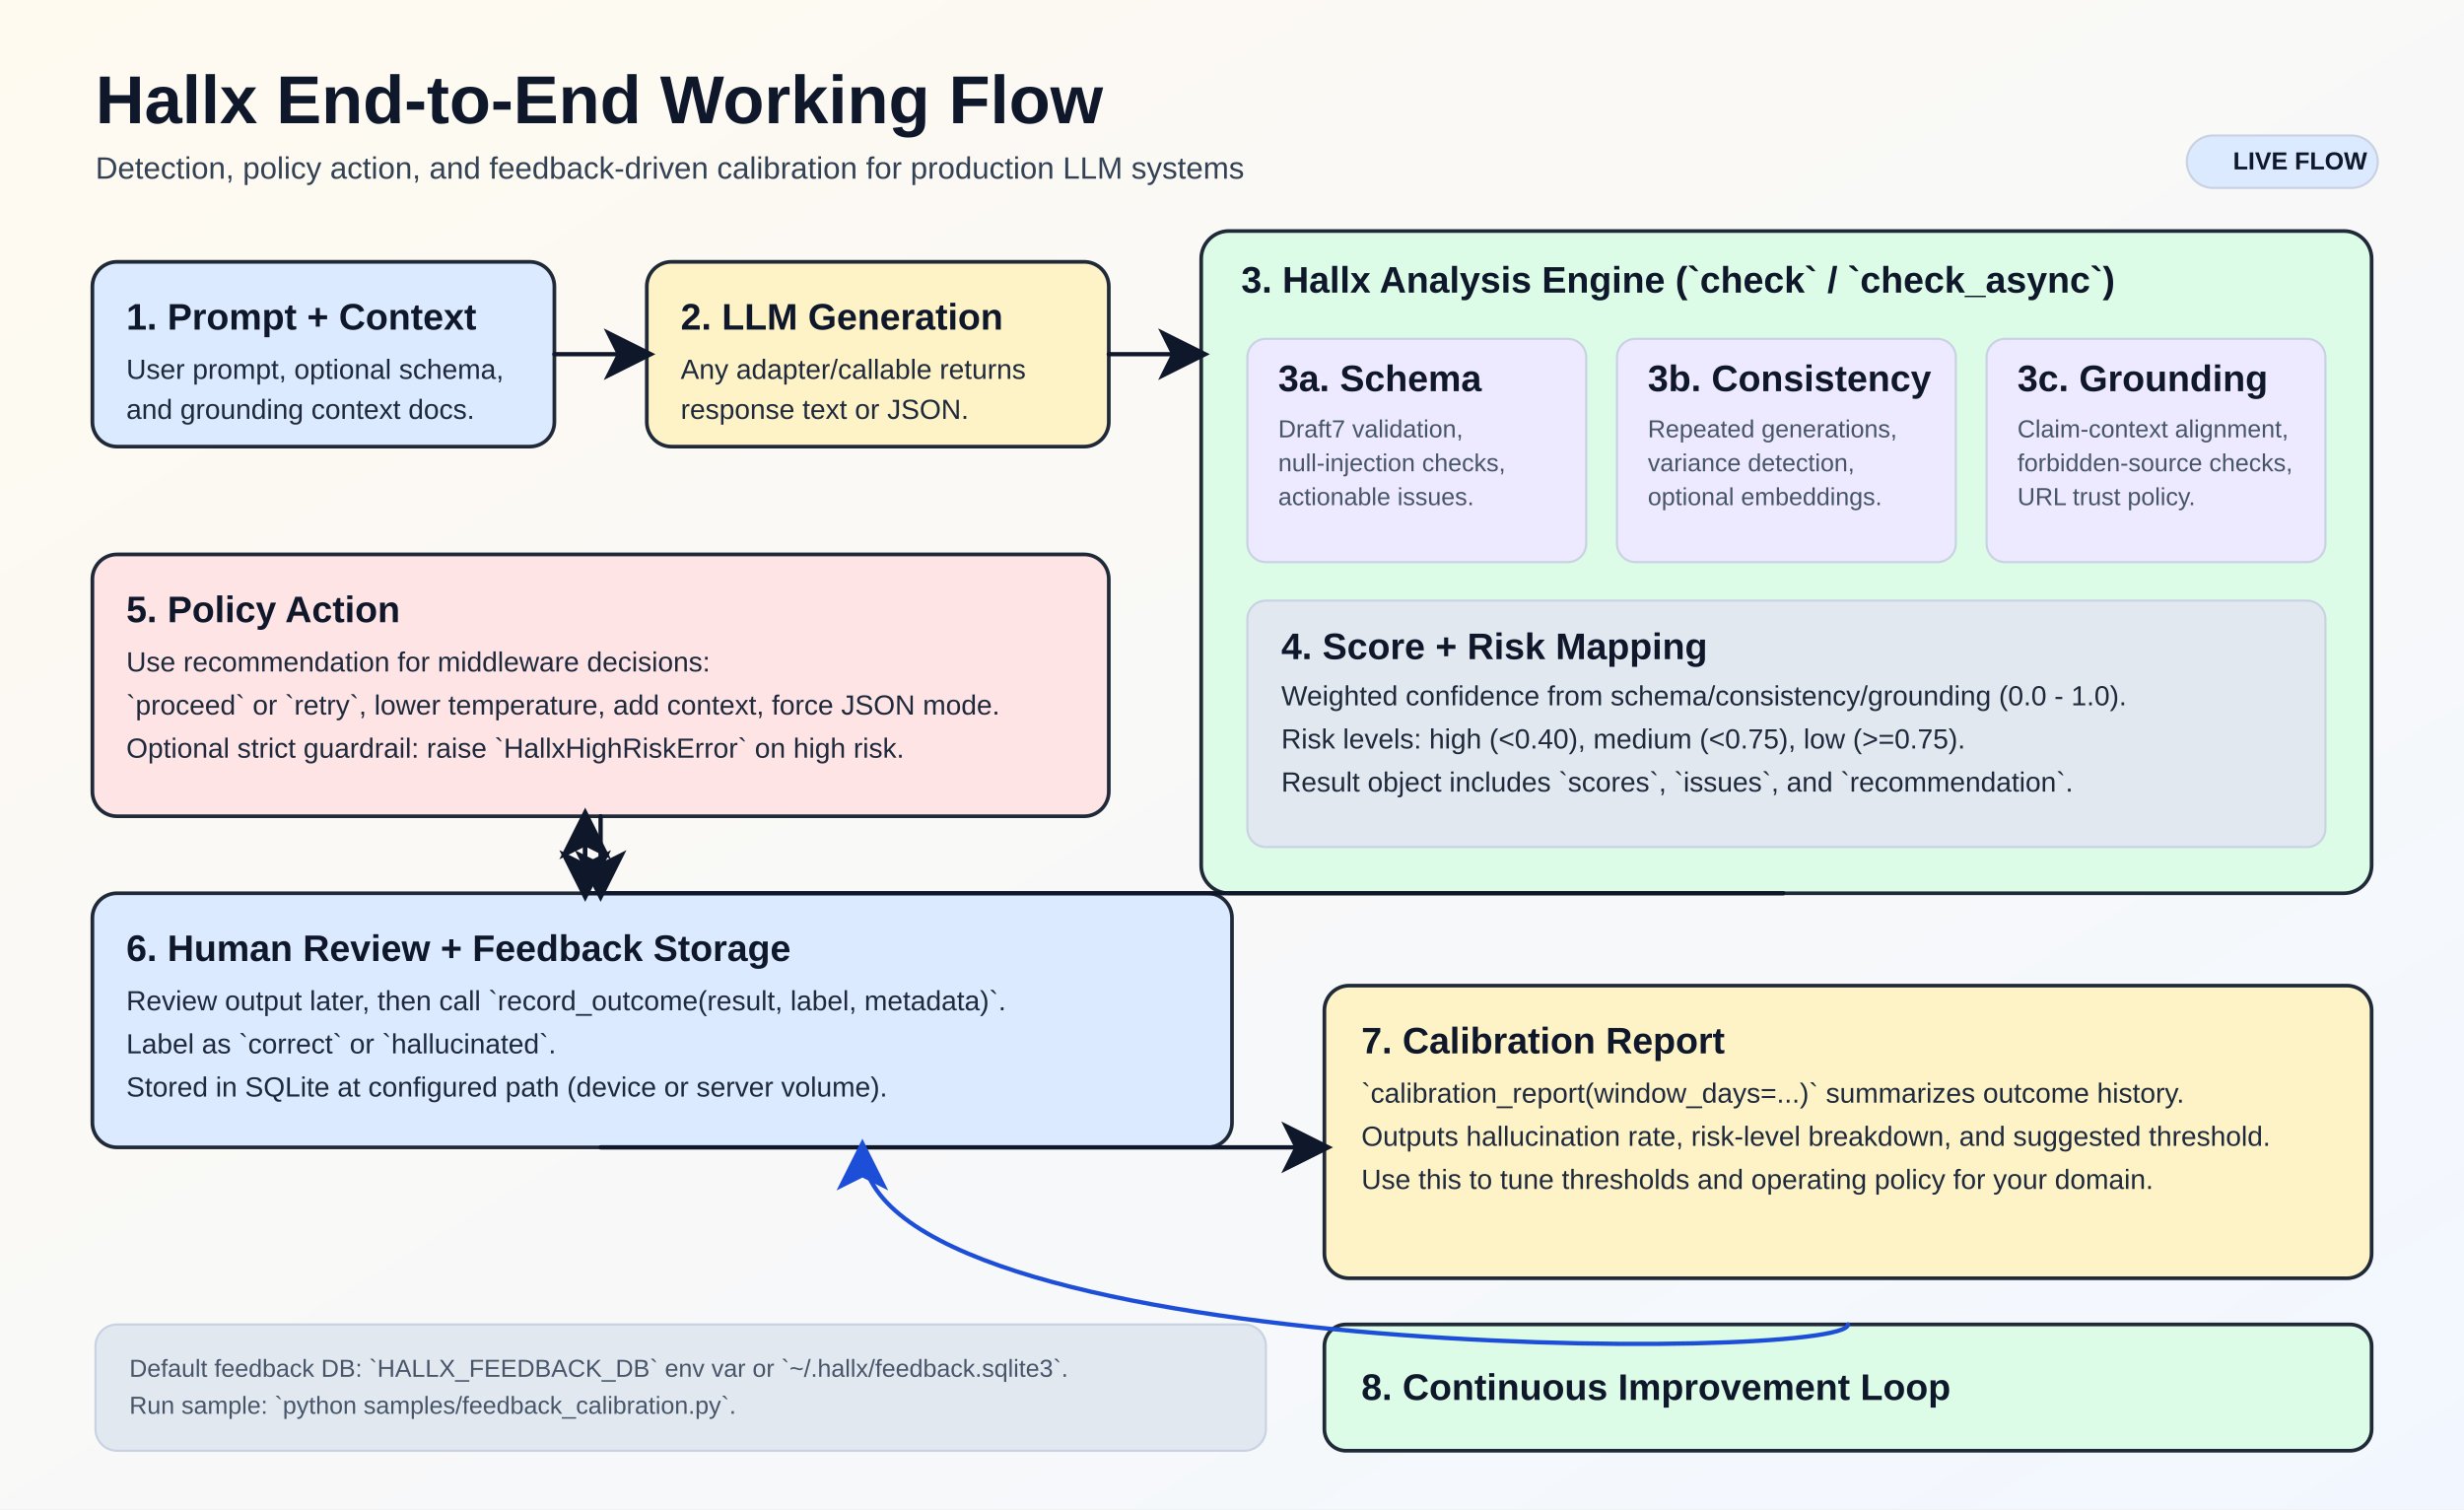
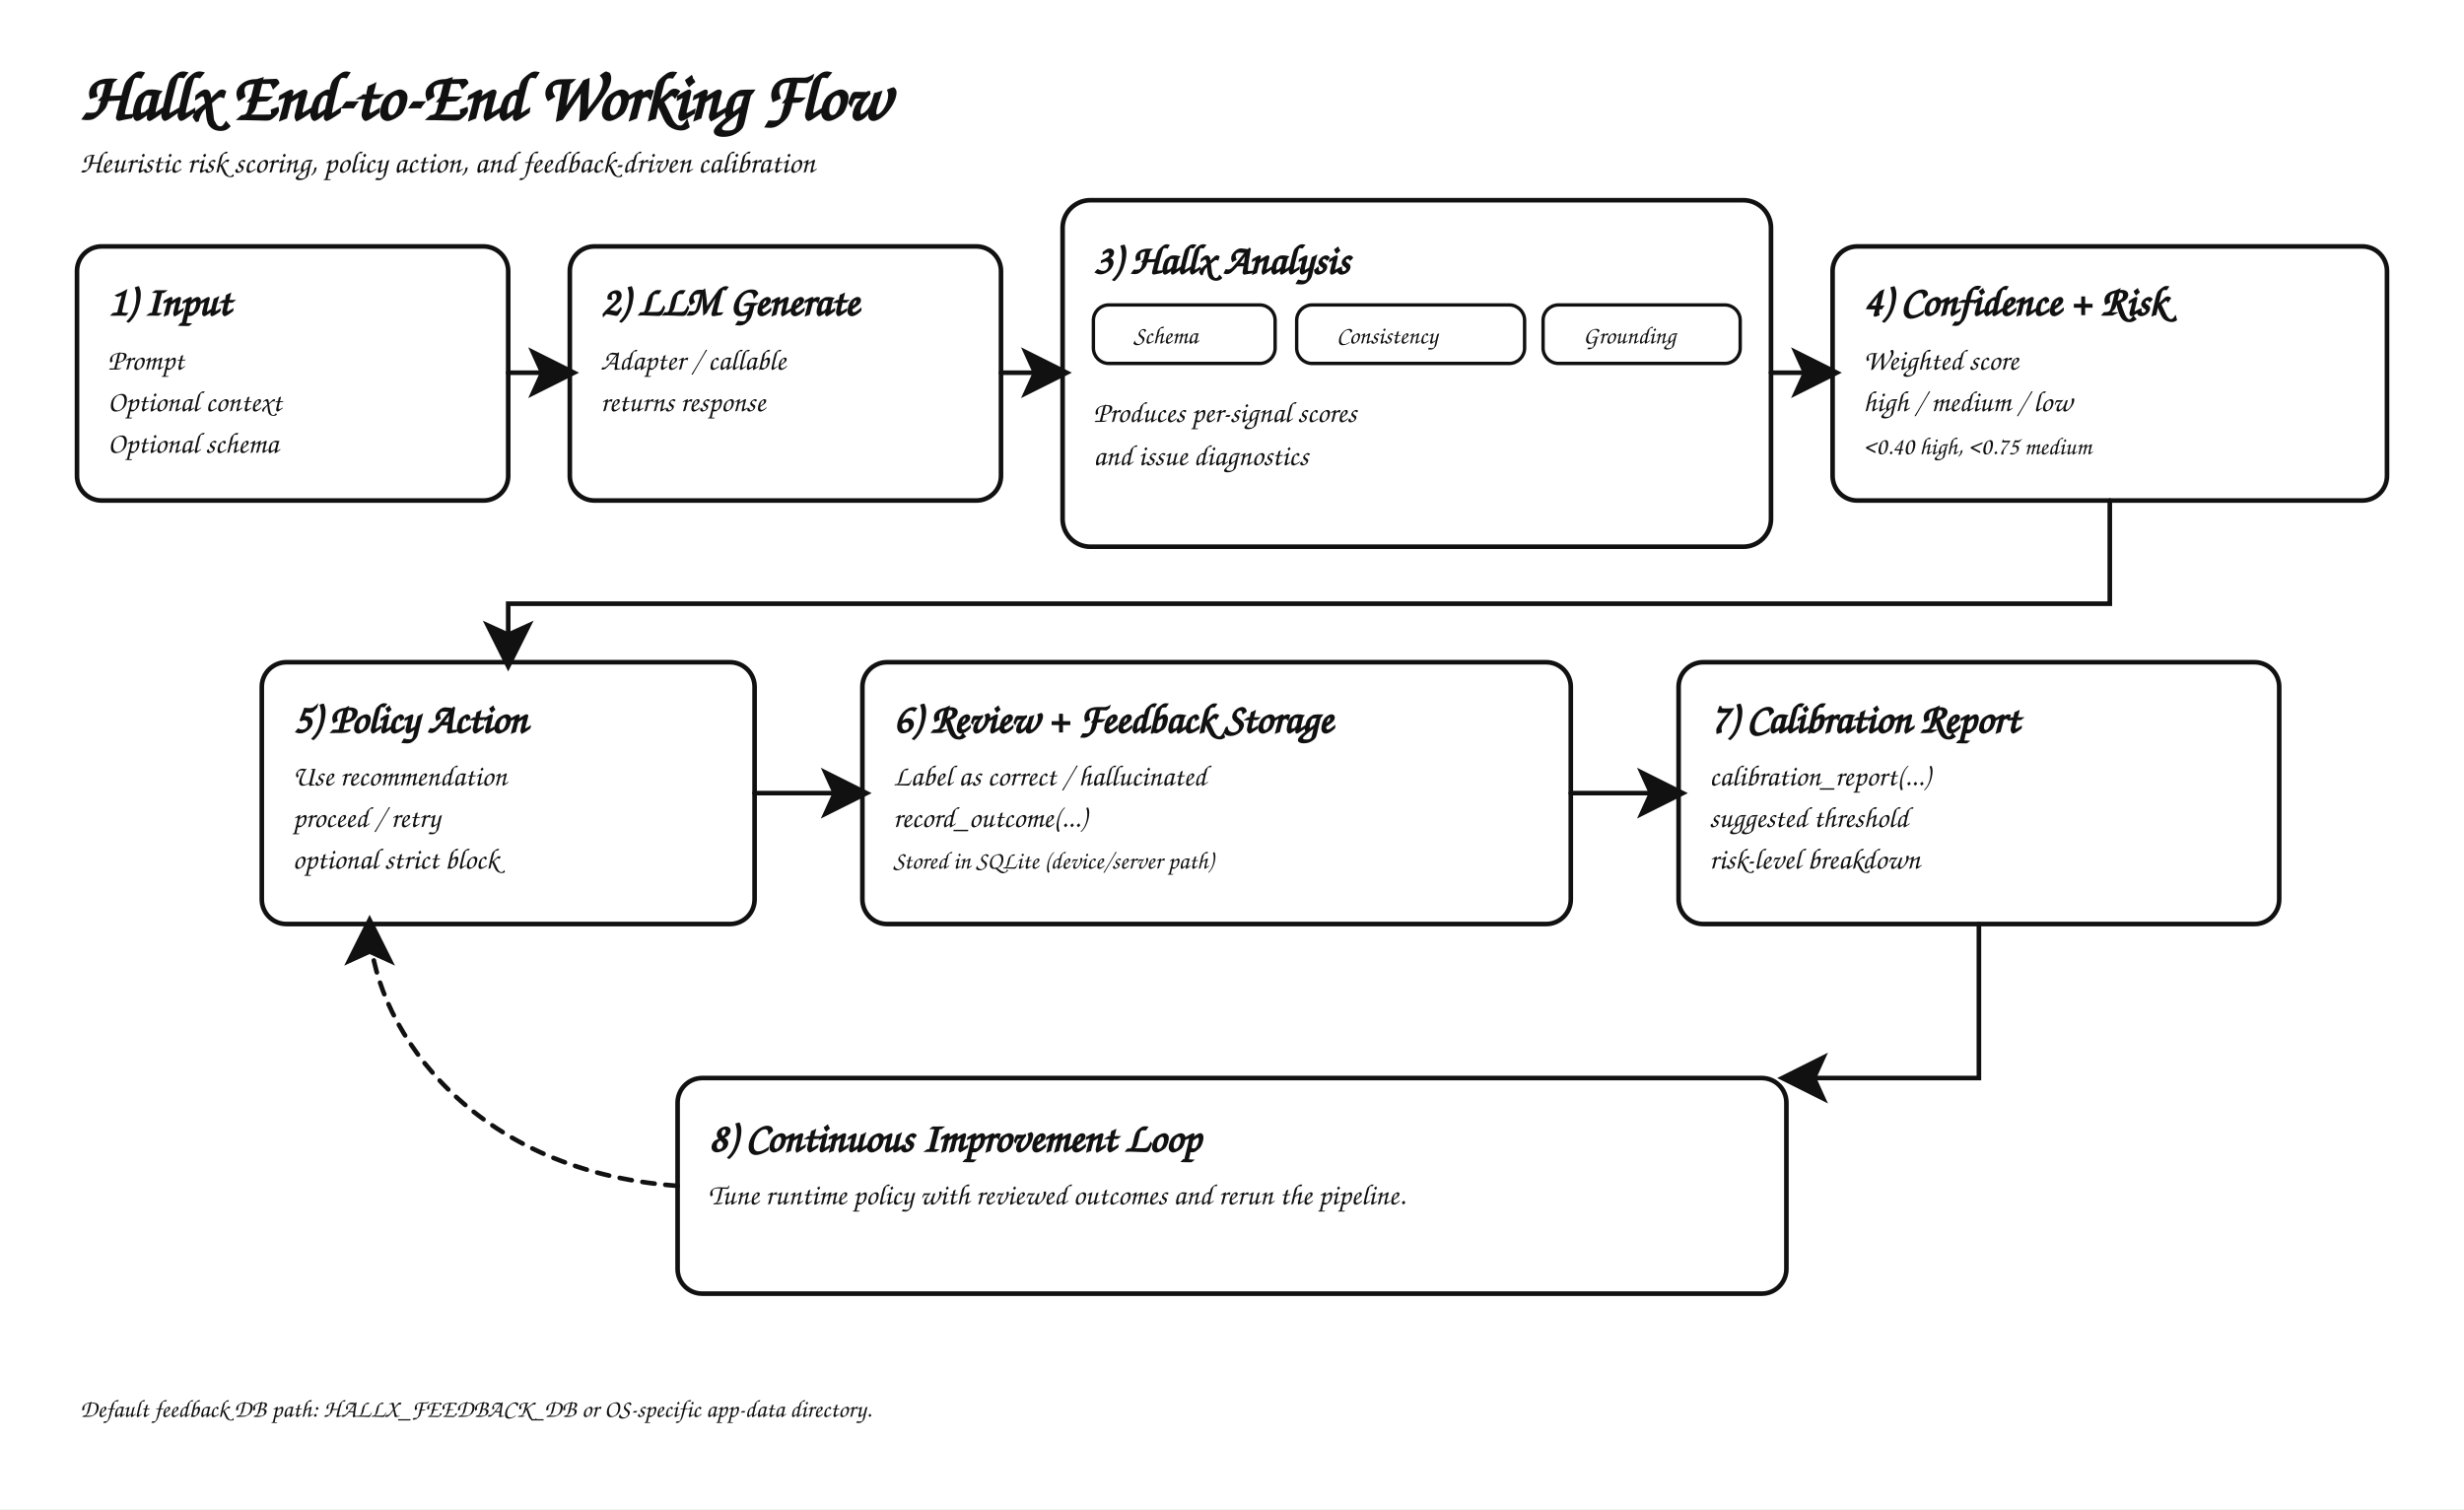
<svg xmlns="http://www.w3.org/2000/svg" width="1600" height="980" viewBox="0 0 1600 980" role="img" aria-labelledby="title desc">
  <defs>
-     <linearGradient id="bgGrad" x1="0%" y1="0%" x2="100%" y2="100%">
-       <stop offset="0%" stop-color="#fffaf0" />
-       <stop offset="100%" stop-color="#f2f7ff" />
-     </linearGradient>
    <style>
-       .bg { fill: url(#bgGrad); }
-       .panel {
+       .bg { fill: #ffffff; }
+       .ink {
+         fill: #111111;
+         font-family: "Comic Sans MS", "Segoe Print", "Bradley Hand", cursive;
+       }
+       .title { font-size: 44px; font-weight: 700; }
+       .subtitle { font-size: 20px; }
+       .head { font-size: 27px; font-weight: 700; }
+       .body { font-size: 19px; }
+       .small { font-size: 16px; }
+       .box {
        fill: #ffffff;
-         stroke: #1f2937;
-         stroke-width: 2.4;
+         stroke: #111111;
+         stroke-width: 3;
+         stroke-linecap: round;
        stroke-linejoin: round;
      }
-       .panel-soft {
+       .chip {
        fill: #ffffff;
-         stroke: #c9d2e2;
-         stroke-width: 1.4;
+         stroke: #111111;
+         stroke-width: 2.2;
+         stroke-linecap: round;
        stroke-linejoin: round;
      }
-       .title {
-         fill: #0f172a;
-         font-family: "Segoe UI", "Trebuchet MS", Arial, sans-serif;
-         font-size: 44px;
-         font-weight: 700;
-       }
-       .subtitle {
-         fill: #334155;
-         font-family: "Segoe UI", "Trebuchet MS", Arial, sans-serif;
-         font-size: 20px;
-       }
-       .h2 {
-         fill: #0f172a;
-         font-family: "Segoe UI", "Trebuchet MS", Arial, sans-serif;
-         font-size: 24px;
-         font-weight: 700;
-       }
-       .body {
-         fill: #1e293b;
-         font-family: "Segoe UI", "Trebuchet MS", Arial, sans-serif;
-         font-size: 18px;
-       }
-       .tiny {
-         fill: #475569;
-         font-family: "Segoe UI", "Trebuchet MS", Arial, sans-serif;
-         font-size: 16px;
-       }
-       .pillText {
-         fill: #0f172a;
-         font-family: "Segoe UI", "Trebuchet MS", Arial, sans-serif;
-         font-size: 16px;
-         font-weight: 700;
-       }
      .arrow {
-         stroke: #0f172a;
-         stroke-width: 2.8;
        fill: none;
+         stroke: #111111;
+         stroke-width: 3;
        stroke-linecap: round;
      }
-       .loopArrow {
-         stroke: #1d4ed8;
-         stroke-width: 2.8;
+       .loop {
        fill: none;
+         stroke: #111111;
+         stroke-width: 3;
+         stroke-dasharray: 8 7;
        stroke-linecap: round;
      }
-       .blue { fill: #dbeafe; }
-       .amber { fill: #fef3c7; }
-       .green { fill: #dcfce7; }
-       .rose { fill: #ffe4e6; }
-       .violet { fill: #ede9fe; }
-       .slate { fill: #e2e8f0; }
    </style>
-     <marker id="arrowHeadDark" markerWidth="12" markerHeight="12" refX="10" refY="6" orient="auto">
-       <path d="M0,0 L12,6 L0,12 L3,6 z" fill="#0f172a" />
-     </marker>
-     <marker id="arrowHeadBlue" markerWidth="12" markerHeight="12" refX="10" refY="6" orient="auto">
-       <path d="M0,0 L12,6 L0,12 L3,6 z" fill="#1d4ed8" />
+     <marker id="ah" markerWidth="11" markerHeight="11" refX="9" refY="5.5" orient="auto">
+       <path d="M0,0 L11,5.5 L0,11 L2.5,5.5 z" fill="#111111" />
    </marker>
  </defs>
  <rect class="bg" x="0" y="0" width="1600" height="980" />
-   <text class="title" x="62" y="80">Hallx End-to-End Working Flow</text>
-   <text class="subtitle" x="62" y="116">Detection, policy action, and feedback-driven calibration for production LLM systems</text>
-   <rect class="panel blue" x="60" y="170" width="300" height="120" rx="16" />
-   <text class="h2" x="82" y="214">1. Prompt + Context</text>
-   <text class="body" x="82" y="246">User prompt, optional schema,</text>
-   <text class="body" x="82" y="272">and grounding context docs.</text>
-   <rect class="panel amber" x="420" y="170" width="300" height="120" rx="16" />
-   <text class="h2" x="442" y="214">2. LLM Generation</text>
-   <text class="body" x="442" y="246">Any adapter/callable returns</text>
-   <text class="body" x="442" y="272">response text or JSON.</text>
-   <rect class="panel green" x="780" y="150" width="760" height="430" rx="18" />
-   <text class="h2" x="806" y="190">3. Hallx Analysis Engine (`check` / `check_async`)</text>
-   <rect class="panel-soft violet" x="810" y="220" width="220" height="145" rx="12" />
-   <text class="h2" x="830" y="254">3a. Schema</text>
-   <text class="tiny" x="830" y="284">Draft7 validation,</text>
-   <text class="tiny" x="830" y="306">null-injection checks,</text>
-   <text class="tiny" x="830" y="328">actionable issues.</text>
-   <rect class="panel-soft violet" x="1050" y="220" width="220" height="145" rx="12" />
-   <text class="h2" x="1070" y="254">3b. Consistency</text>
-   <text class="tiny" x="1070" y="284">Repeated generations,</text>
-   <text class="tiny" x="1070" y="306">variance detection,</text>
-   <text class="tiny" x="1070" y="328">optional embeddings.</text>
-   <rect class="panel-soft violet" x="1290" y="220" width="220" height="145" rx="12" />
-   <text class="h2" x="1310" y="254">3c. Grounding</text>
-   <text class="tiny" x="1310" y="284">Claim-context alignment,</text>
-   <text class="tiny" x="1310" y="306">forbidden-source checks,</text>
-   <text class="tiny" x="1310" y="328">URL trust policy.</text>
-   <rect class="panel-soft slate" x="810" y="390" width="700" height="160" rx="12" />
-   <text class="h2" x="832" y="428">4. Score + Risk Mapping</text>
-   <text class="body" x="832" y="458">Weighted confidence from schema/consistency/grounding (0.0 - 1.0).</text>
-   <text class="body" x="832" y="486">Risk levels: high (&lt;0.40), medium (&lt;0.75), low (&gt;=0.75).</text>
-   <text class="body" x="832" y="514">Result object includes `scores`, `issues`, and `recommendation`.</text>
-   <rect class="panel rose" x="60" y="360" width="660" height="170" rx="16" />
-   <text class="h2" x="82" y="404">5. Policy Action</text>
-   <text class="body" x="82" y="436">Use recommendation for middleware decisions:</text>
-   <text class="body" x="82" y="464">`proceed` or `retry`, lower temperature, add context, force JSON mode.</text>
-   <text class="body" x="82" y="492">Optional strict guardrail: raise `HallxHighRiskError` on high risk.</text>
-   <rect class="panel blue" x="60" y="580" width="740" height="165" rx="16" />
-   <text class="h2" x="82" y="624">6. Human Review + Feedback Storage</text>
-   <text class="body" x="82" y="656">Review output later, then call `record_outcome(result, label, metadata)`.</text>
-   <text class="body" x="82" y="684">Label as `correct` or `hallucinated`.</text>
-   <text class="body" x="82" y="712">Stored in SQLite at configured path (device or server volume).</text>
-   <rect class="panel amber" x="860" y="640" width="680" height="190" rx="16" />
-   <text class="h2" x="884" y="684">7. Calibration Report</text>
-   <text class="body" x="884" y="716">`calibration_report(window_days=...)` summarizes outcome history.</text>
-   <text class="body" x="884" y="744">Outputs hallucination rate, risk-level breakdown, and suggested threshold.</text>
-   <text class="body" x="884" y="772">Use this to tune thresholds and operating policy for your domain.</text>
-   <rect class="panel green" x="860" y="860" width="680" height="82" rx="14" />
-   <text class="h2" x="884" y="909">8. Continuous Improvement Loop</text>
-   <rect class="panel-soft slate" x="62" y="860" width="760" height="82" rx="14" />
-   <text class="tiny" x="84" y="894">Default feedback DB: `HALLX_FEEDBACK_DB` env var or `~/.hallx/feedback.sqlite3`.</text>
-   <text class="tiny" x="84" y="918">Run sample: `python samples/feedback_calibration.py`.</text>
-   <path class="arrow" d="M360 230 L420 230" marker-end="url(#arrowHeadDark)" />
-   <path class="arrow" d="M720 230 L780 230" marker-end="url(#arrowHeadDark)" />
-   <path class="arrow" d="M1158 580 L380 580 L380 530" marker-end="url(#arrowHeadDark)" />
-   <path class="arrow" d="M380 530 L380 580" marker-end="url(#arrowHeadDark)" />
-   <path class="arrow" d="M390 530 L390 580" marker-end="url(#arrowHeadDark)" />
-   <path class="arrow" d="M390 745 L860 745" marker-end="url(#arrowHeadDark)" />
-   <path class="loopArrow" d="M1200 860 C1200 885, 560 885, 560 745" marker-end="url(#arrowHeadBlue)" />
-   <rect x="1420" y="88" width="124" height="34" rx="17" class="panel-soft blue" />
-   <text class="pillText" x="1450" y="110">LIVE FLOW</text>
+   <text class="ink title" x="52" y="78">Hallx End-to-End Working Flow</text>
+   <text class="ink subtitle" x="52" y="112">Heuristic risk scoring, policy action, and feedback-driven calibration</text>
+   <rect class="box" x="50" y="160" width="280" height="165" rx="16" />
+   <text class="ink head" x="70" y="205">1) Input</text>
+   <text class="ink body" x="70" y="240">Prompt</text>
+   <text class="ink body" x="70" y="267">Optional context</text>
+   <text class="ink body" x="70" y="294">Optional schema</text>
+   <rect class="box" x="370" y="160" width="280" height="165" rx="16" />
+   <text class="ink head" x="390" y="205">2) LLM Generate</text>
+   <text class="ink body" x="390" y="240">Adapter / callable</text>
+   <text class="ink body" x="390" y="267">returns response</text>
+   <rect class="box" x="690" y="130" width="460" height="225" rx="18" />
+   <text class="ink head" x="710" y="178">3) Hallx Analysis</text>
+   <rect class="chip" x="710" y="198" width="118" height="38" rx="10" />
+   <text class="ink small" x="736" y="223">Schema</text>
+   <rect class="chip" x="842" y="198" width="148" height="38" rx="10" />
+   <text class="ink small" x="868" y="223">Consistency</text>
+   <rect class="chip" x="1002" y="198" width="128" height="38" rx="10" />
+   <text class="ink small" x="1028" y="223">Grounding</text>
+   <text class="ink body" x="710" y="274">Produces per-signal scores</text>
+   <text class="ink body" x="710" y="302">and issue diagnostics</text>
+   <rect class="box" x="1190" y="160" width="360" height="165" rx="16" />
+   <text class="ink head" x="1210" y="205">4) Confidence + Risk</text>
+   <text class="ink body" x="1210" y="240">Weighted score</text>
+   <text class="ink body" x="1210" y="267">high / medium / low</text>
+   <text class="ink small" x="1210" y="295">&lt;0.40 high, &lt;0.75 medium</text>
+   <rect class="box" x="170" y="430" width="320" height="170" rx="16" />
+   <text class="ink head" x="190" y="476">5) Policy Action</text>
+   <text class="ink body" x="190" y="510">Use recommendation</text>
+   <text class="ink body" x="190" y="537">proceed / retry</text>
+   <text class="ink body" x="190" y="564">optional strict block</text>
+   <rect class="box" x="560" y="430" width="460" height="170" rx="16" />
+   <text class="ink head" x="580" y="476">6) Review + Feedback Storage</text>
+   <text class="ink body" x="580" y="510">Label as correct / hallucinated</text>
+   <text class="ink body" x="580" y="537">record_outcome(...)</text>
+   <text class="ink small" x="580" y="564">Stored in SQLite (device/server path)</text>
+   <rect class="box" x="1090" y="430" width="390" height="170" rx="16" />
+   <text class="ink head" x="1110" y="476">7) Calibration Report</text>
+   <text class="ink body" x="1110" y="510">calibration_report(...)</text>
+   <text class="ink body" x="1110" y="537">suggested threshold</text>
+   <text class="ink body" x="1110" y="564">risk-level breakdown</text>
+   <rect class="box" x="440" y="700" width="720" height="140" rx="16" />
+   <text class="ink head" x="460" y="748">8) Continuous Improvement Loop</text>
+   <text class="ink body" x="460" y="782">Tune runtime policy with reviewed outcomes and rerun the pipeline.</text>
+   <path class="arrow" d="M330 242 L370 242" marker-end="url(#ah)" />
+   <path class="arrow" d="M650 242 L690 242" marker-end="url(#ah)" />
+   <path class="arrow" d="M1150 242 L1190 242" marker-end="url(#ah)" />
+   <path class="arrow" d="M1370 325 L1370 392 L330 392 L330 430" marker-end="url(#ah)" />
+   <path class="arrow" d="M490 515 L560 515" marker-end="url(#ah)" />
+   <path class="arrow" d="M1020 515 L1090 515" marker-end="url(#ah)" />
+   <path class="arrow" d="M1285 600 L1285 700 L1160 700" marker-end="url(#ah)" />
+   <path class="loop" d="M440 770 C300 760, 240 660, 240 600" marker-end="url(#ah)" />
+   <text class="ink small" x="52" y="920">Default feedback DB path: HALLX_FEEDBACK_DB or OS-specific app-data directory.</text>
</svg>
